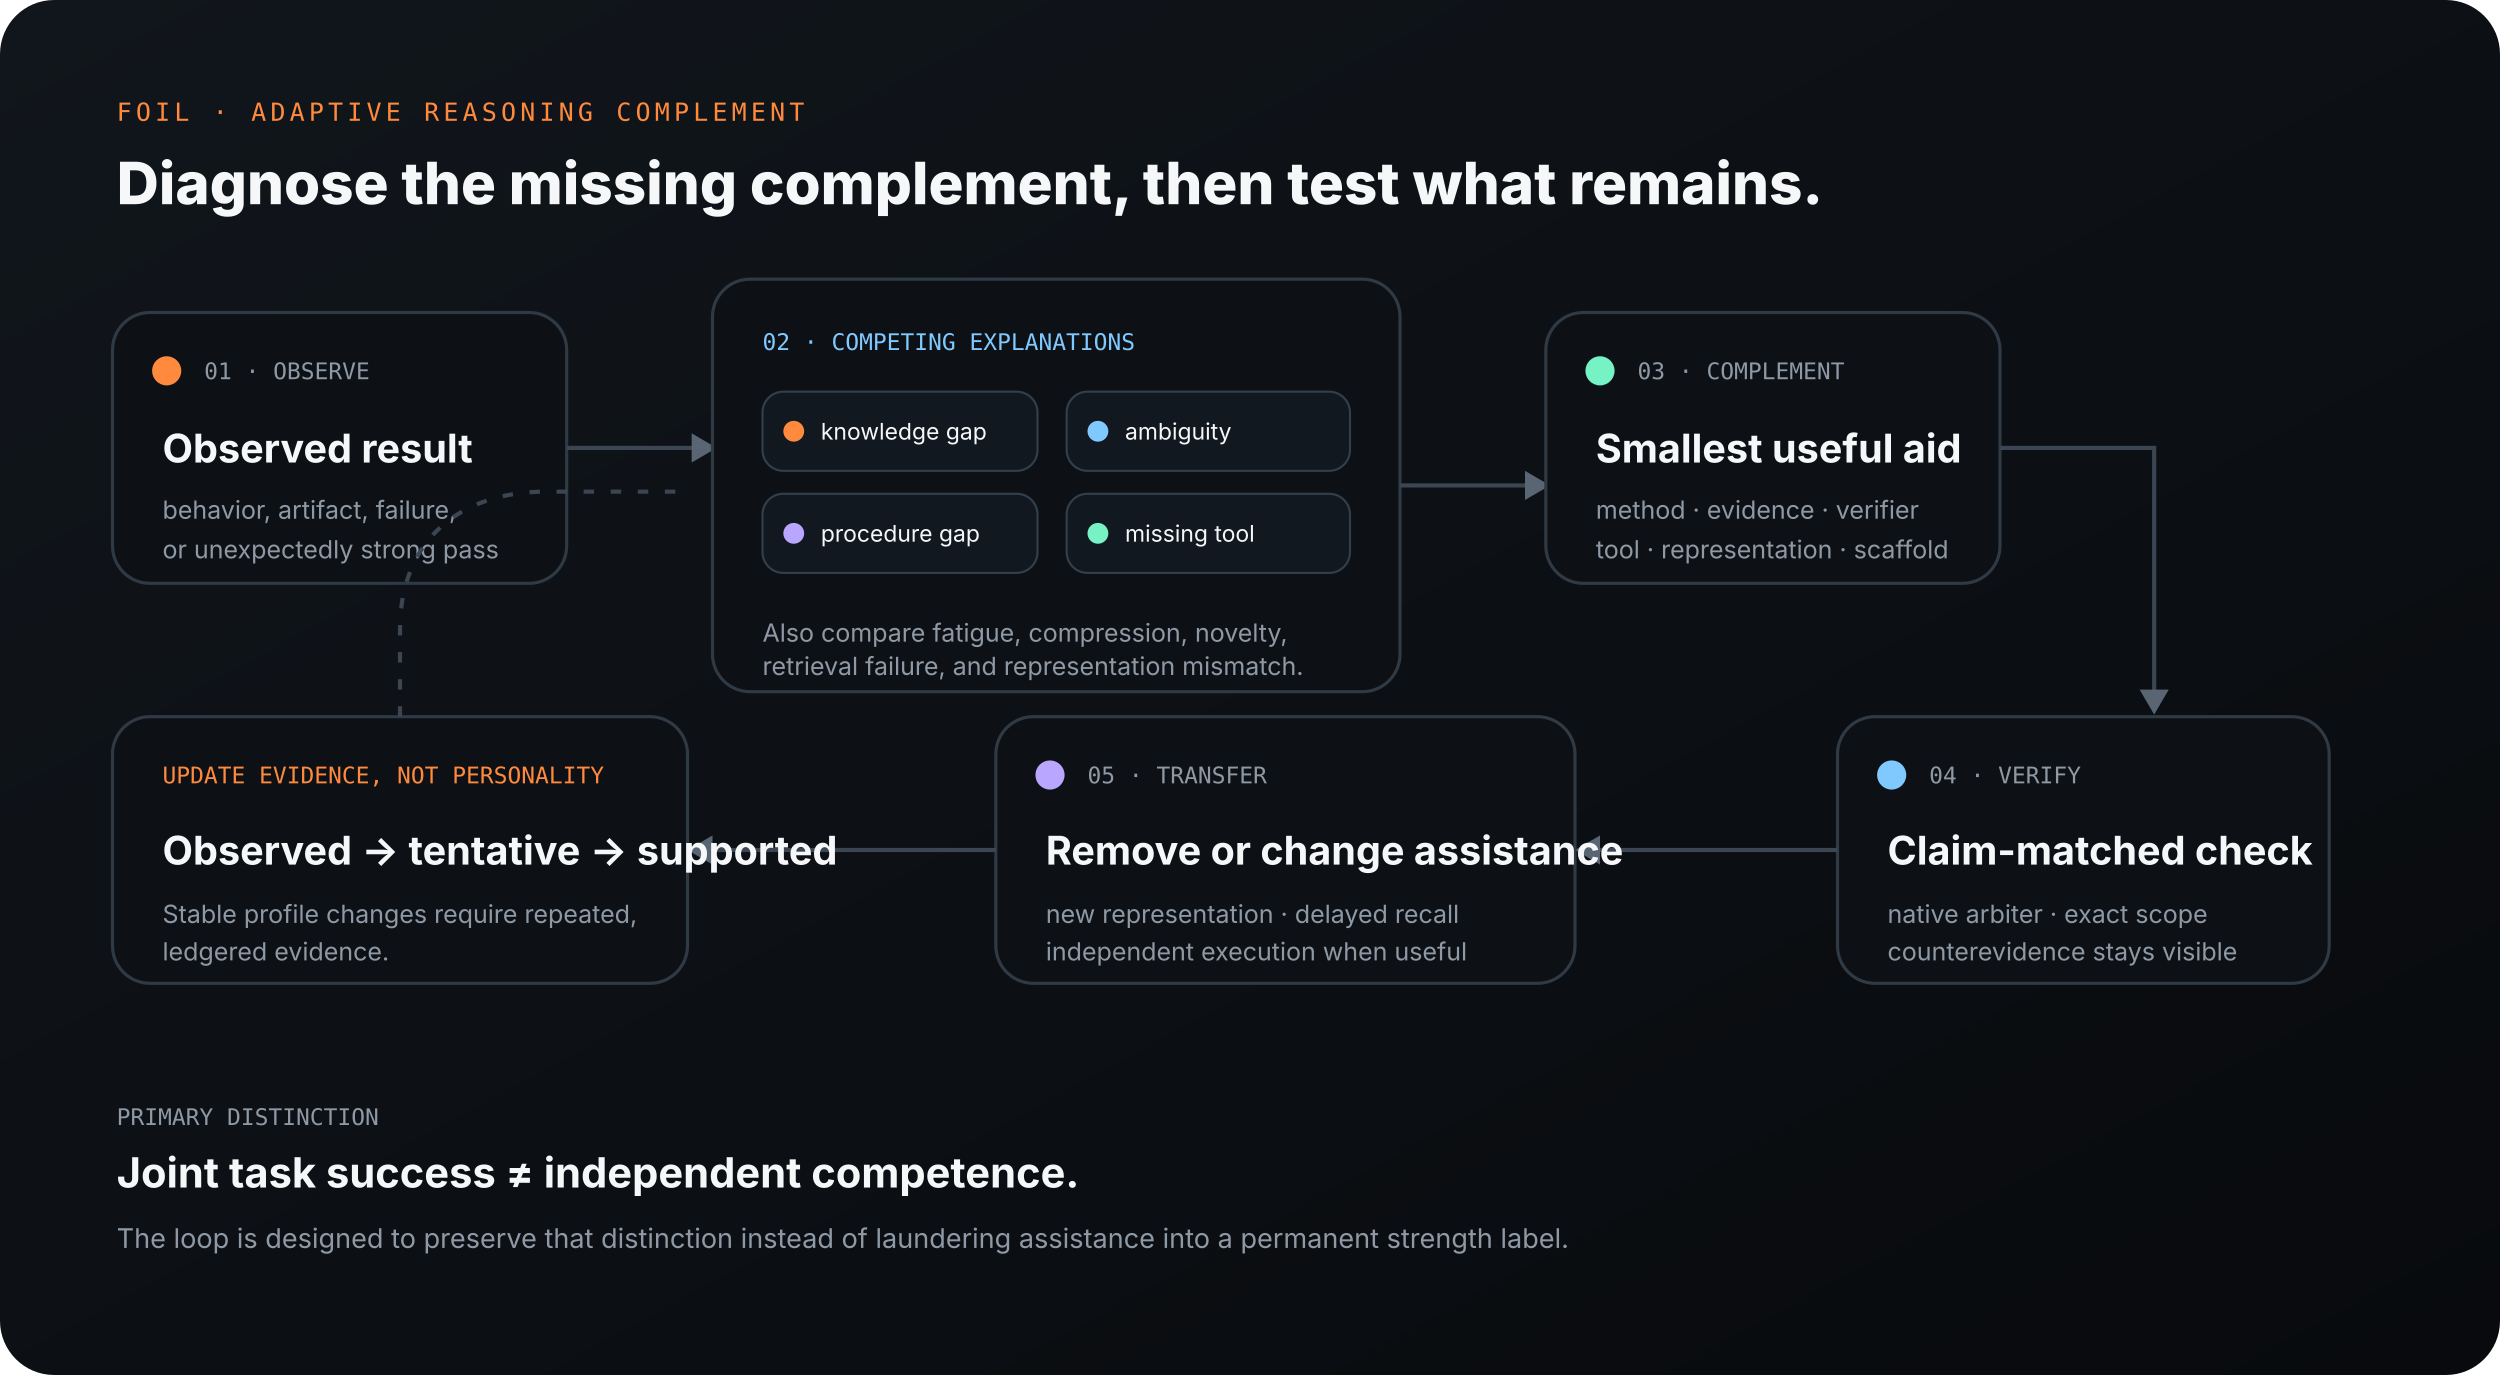
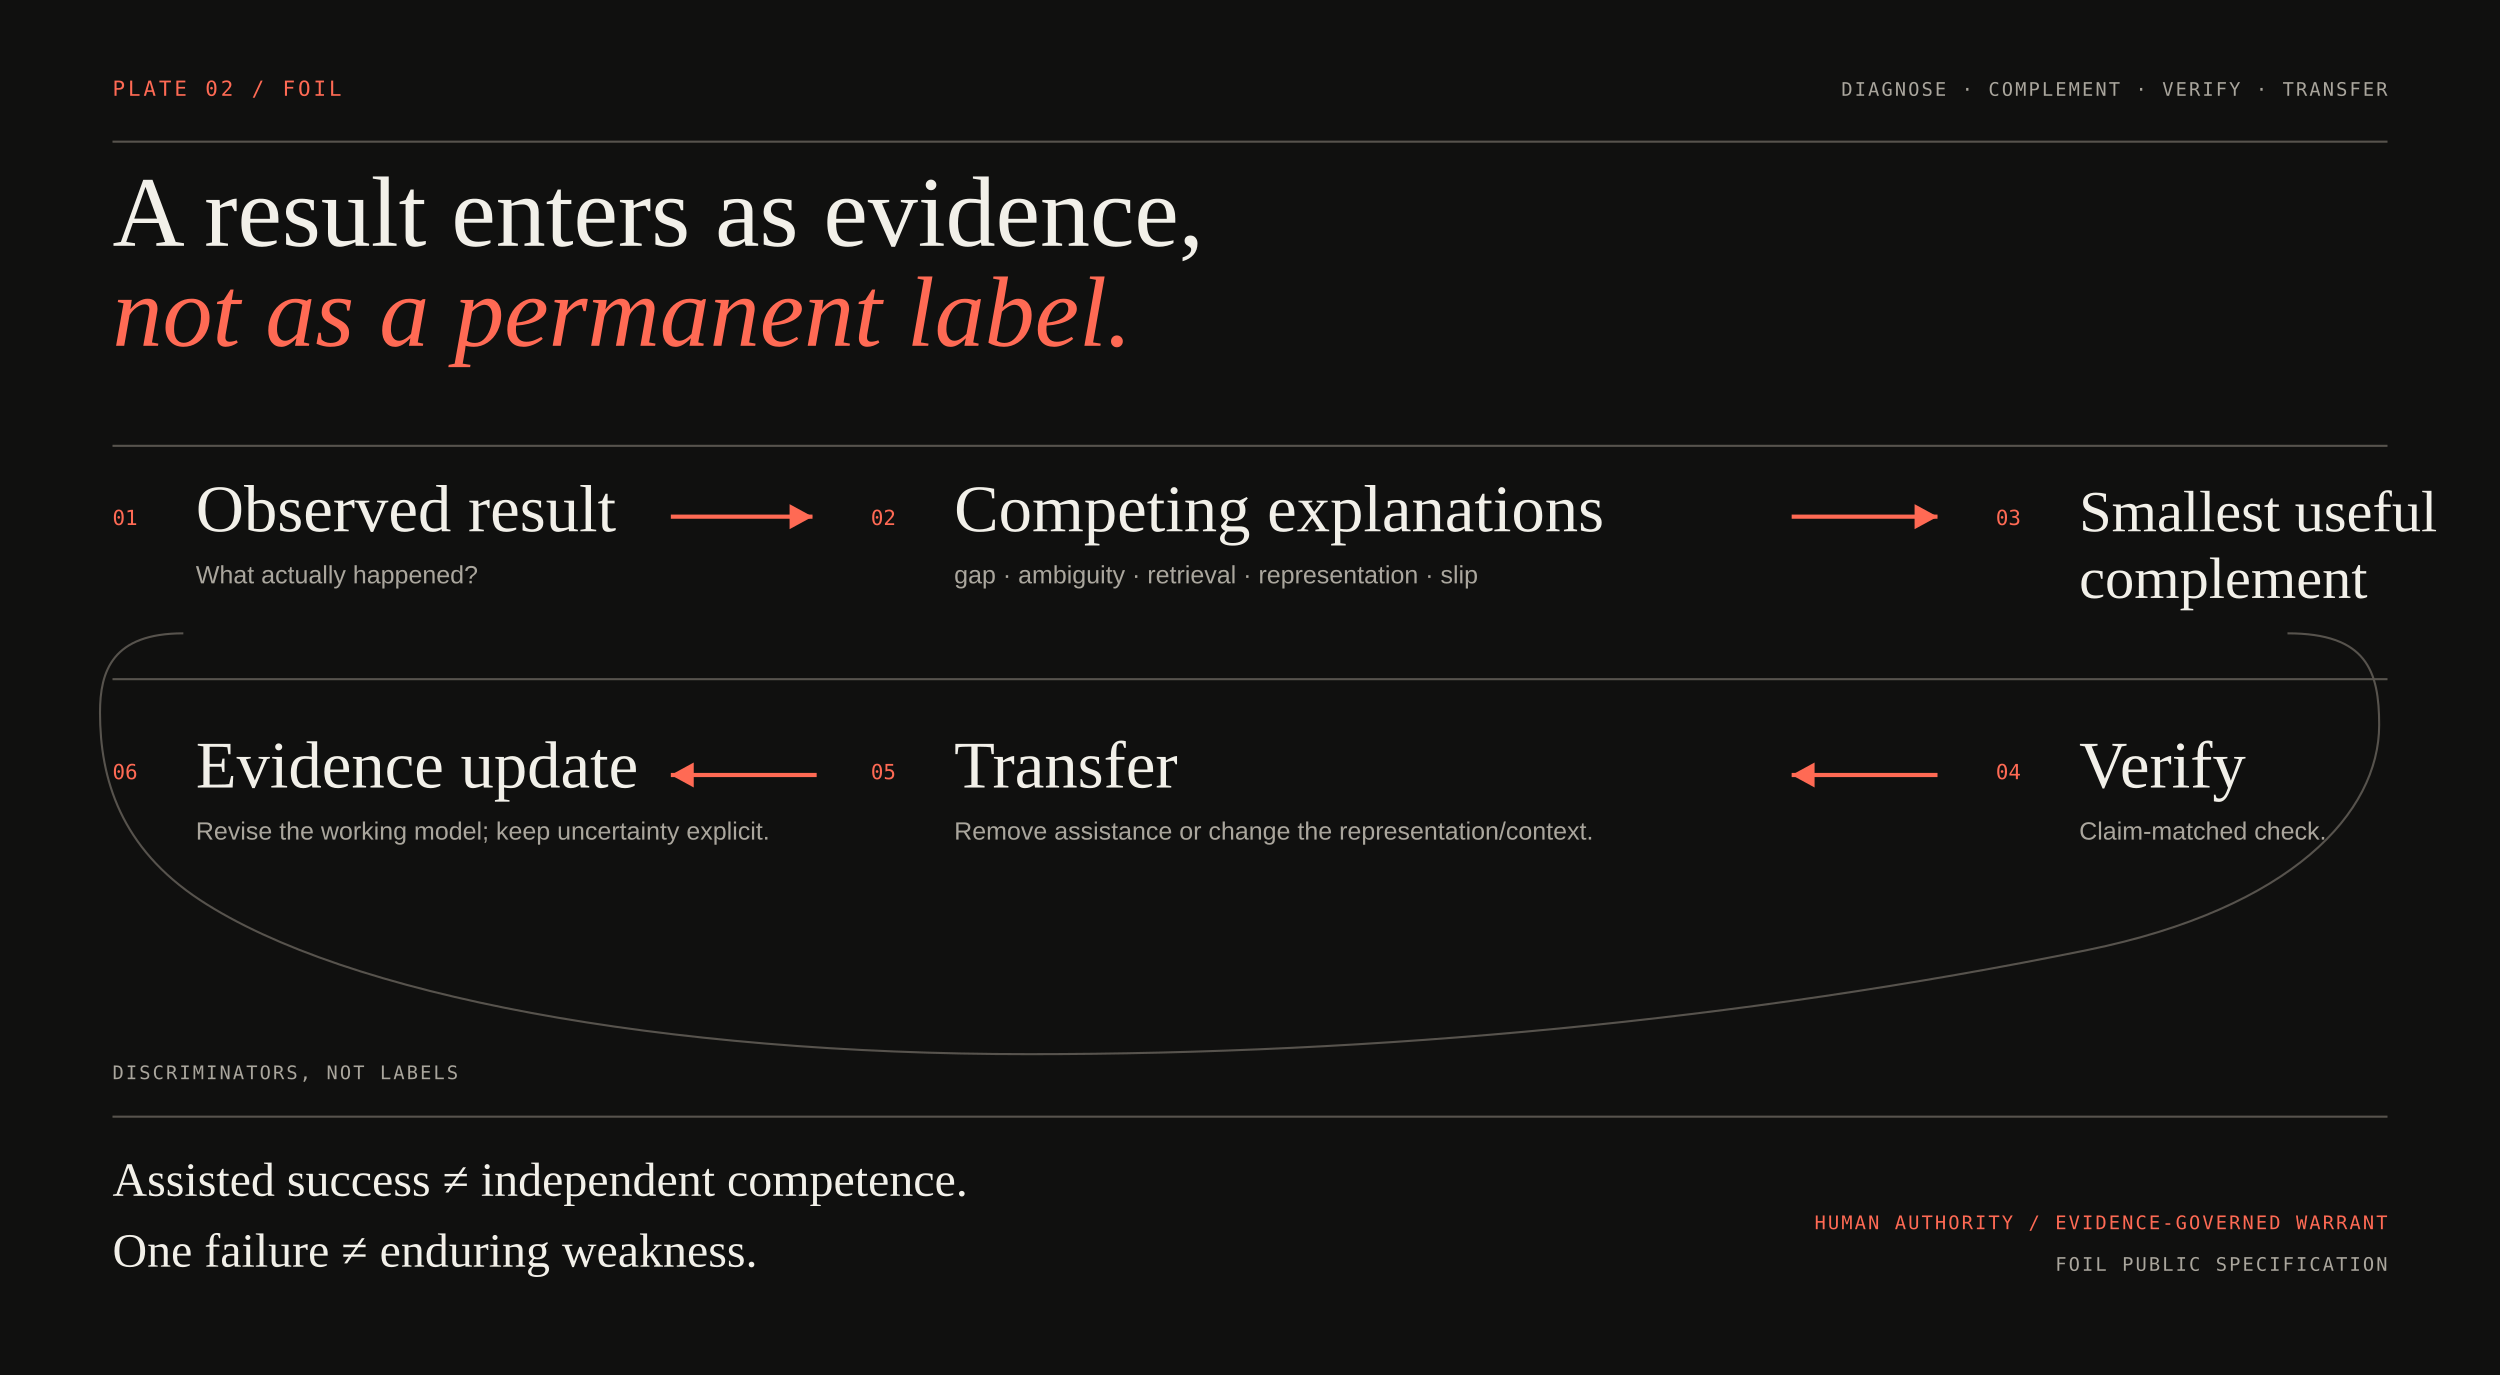
<svg xmlns="http://www.w3.org/2000/svg" viewBox="0 0 1200 660" role="img" aria-labelledby="title desc">
-   <defs>
-     <linearGradient id="bg" x1="0" y1="0" x2="1" y2="1">
-       <stop stop-color="#11161c" />
-       <stop offset="1" stop-color="#080a0d" />
-     </linearGradient>
-     <style>.t{font-family:Inter,Arial,sans-serif;fill:#f5f7f9}.m{font-family:ui-monospace,SFMono-Regular,Menlo,monospace}.muted{fill:#8e99a5}.wire{fill:none;stroke:#3b4652;stroke-width:2}.card{fill:#0d1116;stroke:#303a45;stroke-width:1.5}.hot{fill:#ff8a3d}.mint{fill:#77f2c4}.blue{fill:#80c9ff}.violet{fill:#b9a6ff}</style>
-   </defs>
-   <rect width="1200" height="660" rx="26" fill="url(#bg)" />
-   <text x="56" y="58" class="m" font-size="12" fill="#ff8a3d" letter-spacing="2">FOIL · ADAPTIVE REASONING COMPLEMENT</text>
-   <text x="56" y="98" class="t" font-size="28" font-weight="800">Diagnose the missing complement, then test what remains.</text>
-   <g transform="translate(54 150)">
-     <rect class="card" width="218" height="130" rx="18" />
-     <circle cx="26" cy="28" r="7" class="hot" />
-     <text x="44" y="32" class="m muted" font-size="11">01 · OBSERVE</text>
-     <text x="24" y="72" class="t" font-size="19" font-weight="700">Observed result</text>
-     <text x="24" y="99" class="muted" font-family="Inter,Arial" font-size="12">behavior, artifact, failure,</text>
-     <text x="24" y="118" class="muted" font-family="Inter,Arial" font-size="12">or unexpectedly strong pass</text>
+   <rect width="1200" height="660" fill="#10100f" />
+   <style>
+     .sans{font-family:Arial,Helvetica,sans-serif}.serif{font-family:Georgia,'Times New Roman',serif}.mono{font-family:Consolas,Menlo,monospace}.paper{fill:#f2f0e9}.muted{fill:#aaa69d}.red{fill:#ff6a54}.line{stroke:#57534d;stroke-width:1}.redline{stroke:#ff6a54;stroke-width:2}.small{font-size:10px;letter-spacing:1.4px}.micro{font-size:9px;letter-spacing:1px}.big{font-size:32px}.body{font-size:12px}.num{font-size:10px}
+   </style>
+   <text x="54" y="46" class="mono red small">PLATE 02 / FOIL</text>
+   <text x="1146" y="46" text-anchor="end" class="mono muted micro">DIAGNOSE · COMPLEMENT · VERIFY · TRANSFER</text>
+   <line x1="54" y1="68" x2="1146" y2="68" class="line" />
+   <text x="54" y="118" class="serif paper" font-size="48">A result enters as evidence,</text>
+   <text x="54" y="166" class="serif red" font-size="48" font-style="italic">not as a permanent label.</text>
+   <line x1="54" y1="214" x2="1146" y2="214" class="line" />
+   <g>
+     <text x="54" y="252" class="mono red num">01</text>
+     <text x="94" y="255" class="serif paper big">Observed result</text>
+     <text x="94" y="280" class="sans muted body">What actually happened?</text>
+     <line x1="322" y1="248" x2="390" y2="248" class="redline" />
+     <polygon points="390,248 379,242 379,254" fill="#ff6a54" />
+     <text x="418" y="252" class="mono red num">02</text>
+     <text x="458" y="255" class="serif paper big">Competing explanations</text>
+     <text x="458" y="280" class="sans muted body">gap · ambiguity · retrieval · representation · slip</text>
+     <line x1="860" y1="248" x2="930" y2="248" class="redline" />
+     <polygon points="930,248 919,242 919,254" fill="#ff6a54" />
+     <text x="958" y="252" class="mono red num">03</text>
+     <text x="998" y="255" class="serif paper" font-size="28">Smallest useful</text>
+     <text x="998" y="287" class="serif paper" font-size="28">complement</text>
  </g>
-   <path class="wire" d="M272 215H340" />
-   <path d="M332 208l12 7-12 7" fill="#596572" />
-   <g transform="translate(342 134)">
-     <rect class="card" width="330" height="198" rx="18" />
-     <text x="24" y="34" class="m" font-size="11" fill="#80c9ff">02 · COMPETING EXPLANATIONS</text>
-     <g transform="translate(24 54)">
-       <rect width="132" height="38" rx="10" fill="#121820" stroke="#33404c" />
-       <circle cx="15" cy="19" r="5" class="hot" />
-       <text x="28" y="23" class="t" font-size="11">knowledge gap</text>
-     </g>
-     <g transform="translate(170 54)">
-       <rect width="136" height="38" rx="10" fill="#121820" stroke="#33404c" />
-       <circle cx="15" cy="19" r="5" class="blue" />
-       <text x="28" y="23" class="t" font-size="11">ambiguity</text>
-     </g>
-     <g transform="translate(24 103)">
-       <rect width="132" height="38" rx="10" fill="#121820" stroke="#33404c" />
-       <circle cx="15" cy="19" r="5" class="violet" />
-       <text x="28" y="23" class="t" font-size="11">procedure gap</text>
-     </g>
-     <g transform="translate(170 103)">
-       <rect width="136" height="38" rx="10" fill="#121820" stroke="#33404c" />
-       <circle cx="15" cy="19" r="5" class="mint" />
-       <text x="28" y="23" class="t" font-size="11">missing tool</text>
-     </g>
-     <text x="24" y="174" class="muted" font-family="Inter,Arial" font-size="12">Also compare fatigue, compression, novelty,</text>
-     <text x="24" y="190" class="muted" font-family="Inter,Arial" font-size="12">retrieval failure, and representation mismatch.</text>
+   <line x1="54" y1="326" x2="1146" y2="326" class="line" />
+   <g>
+     <text x="54" y="374" class="mono red num">06</text>
+     <text x="94" y="378" class="serif paper big">Evidence update</text>
+     <text x="94" y="403" class="sans muted body">Revise the working model; keep uncertainty explicit.</text>
+     <line x1="392" y1="372" x2="322" y2="372" class="redline" />
+     <polygon points="322,372 333,366 333,378" fill="#ff6a54" />
+     <text x="418" y="374" class="mono red num">05</text>
+     <text x="458" y="378" class="serif paper big">Transfer</text>
+     <text x="458" y="403" class="sans muted body">Remove assistance or change the representation/context.</text>
+     <line x1="930" y1="372" x2="860" y2="372" class="redline" />
+     <polygon points="860,372 871,366 871,378" fill="#ff6a54" />
+     <text x="958" y="374" class="mono red num">04</text>
+     <text x="998" y="378" class="serif paper big">Verify</text>
+     <text x="998" y="403" class="sans muted body">Claim-matched check.</text>
  </g>
-   <path class="wire" d="M672 233H740" />
-   <path d="M732 226l12 7-12 7" fill="#596572" />
-   <g transform="translate(742 150)">
-     <rect class="card" width="218" height="130" rx="18" />
-     <circle cx="26" cy="28" r="7" class="mint" />
-     <text x="44" y="32" class="m muted" font-size="11">03 · COMPLEMENT</text>
-     <text x="24" y="72" class="t" font-size="19" font-weight="700">Smallest useful aid</text>
-     <text x="24" y="99" class="muted" font-family="Inter,Arial" font-size="12">method · evidence · verifier</text>
-     <text x="24" y="118" class="muted" font-family="Inter,Arial" font-size="12">tool · representation · scaffold</text>
-   </g>
-   <path class="wire" d="M960 215h74v124" />
-   <path d="M1027 331l7 12 7-12" fill="#596572" />
-   <g transform="translate(882 344)">
-     <rect class="card" width="236" height="128" rx="18" />
-     <circle cx="26" cy="28" r="7" class="blue" />
-     <text x="44" y="32" class="m muted" font-size="11">04 · VERIFY</text>
-     <text x="24" y="71" class="t" font-size="19" font-weight="700">Claim-matched check</text>
-     <text x="24" y="99" class="muted" font-family="Inter,Arial" font-size="12">native arbiter · exact scope</text>
-     <text x="24" y="117" class="muted" font-family="Inter,Arial" font-size="12">counterevidence stays visible</text>
-   </g>
-   <path class="wire" d="M882 408H760" />
-   <path d="M768 401l-12 7 12 7" fill="#596572" />
-   <g transform="translate(478 344)">
-     <rect class="card" width="278" height="128" rx="18" />
-     <circle cx="26" cy="28" r="7" class="violet" />
-     <text x="44" y="32" class="m muted" font-size="11">05 · TRANSFER</text>
-     <text x="24" y="71" class="t" font-size="19" font-weight="700">Remove or change assistance</text>
-     <text x="24" y="99" class="muted" font-family="Inter,Arial" font-size="12">new representation · delayed recall</text>
-     <text x="24" y="117" class="muted" font-family="Inter,Arial" font-size="12">independent execution when useful</text>
-   </g>
-   <path class="wire" d="M478 408H334" />
-   <path d="M342 401l-12 7 12 7" fill="#596572" />
-   <g transform="translate(54 344)">
-     <rect class="card" width="276" height="128" rx="18" />
-     <text x="24" y="32" class="m" font-size="11" fill="#ff8a3d">UPDATE EVIDENCE, NOT PERSONALITY</text>
-     <text x="24" y="71" class="t" font-size="19" font-weight="700">Observed → tentative → supported</text>
-     <text x="24" y="99" class="muted" font-family="Inter,Arial" font-size="12">Stable profile changes require repeated,</text>
-     <text x="24" y="117" class="muted" font-family="Inter,Arial" font-size="12">ledgered evidence.</text>
-   </g>
-   <path class="wire" d="M192 344V302c0-42 28-66 70-66h68" stroke-dasharray="5 8" />
-   <text x="56" y="540" class="m muted" font-size="11">PRIMARY DISTINCTION</text>
-   <text x="56" y="570" class="t" font-size="20" font-weight="700">Joint task success ≠ independent competence.</text>
-   <text x="56" y="599" class="muted" font-family="Inter,Arial" font-size="13">The loop is designed to preserve that distinction instead of laundering assistance into a permanent strength label.</text>
+   <path d="M1098 304 C1136 304 1142 322 1142 348 C1142 390 1100 436 1002 456 C835 490 660 506 494 506 C318 506 166 478 96 432 C58 407 48 374 48 342 C48 322 54 304 88 304" fill="none" class="line" />
+   <text x="54" y="518" class="mono muted micro">DISCRIMINATORS, NOT LABELS</text>
+   <line x1="54" y1="536" x2="1146" y2="536" class="line" />
+   <text x="54" y="574" class="serif paper" font-size="23">Assisted success ≠ independent competence.</text>
+   <text x="54" y="608" class="serif paper" font-size="23">One failure ≠ enduring weakness.</text>
+   <text x="1146" y="590" text-anchor="end" class="mono red micro">HUMAN AUTHORITY / EVIDENCE-GOVERNED WARRANT</text>
+   <text x="1146" y="610" text-anchor="end" class="mono muted micro">FOIL PUBLIC SPECIFICATION</text>
</svg>
